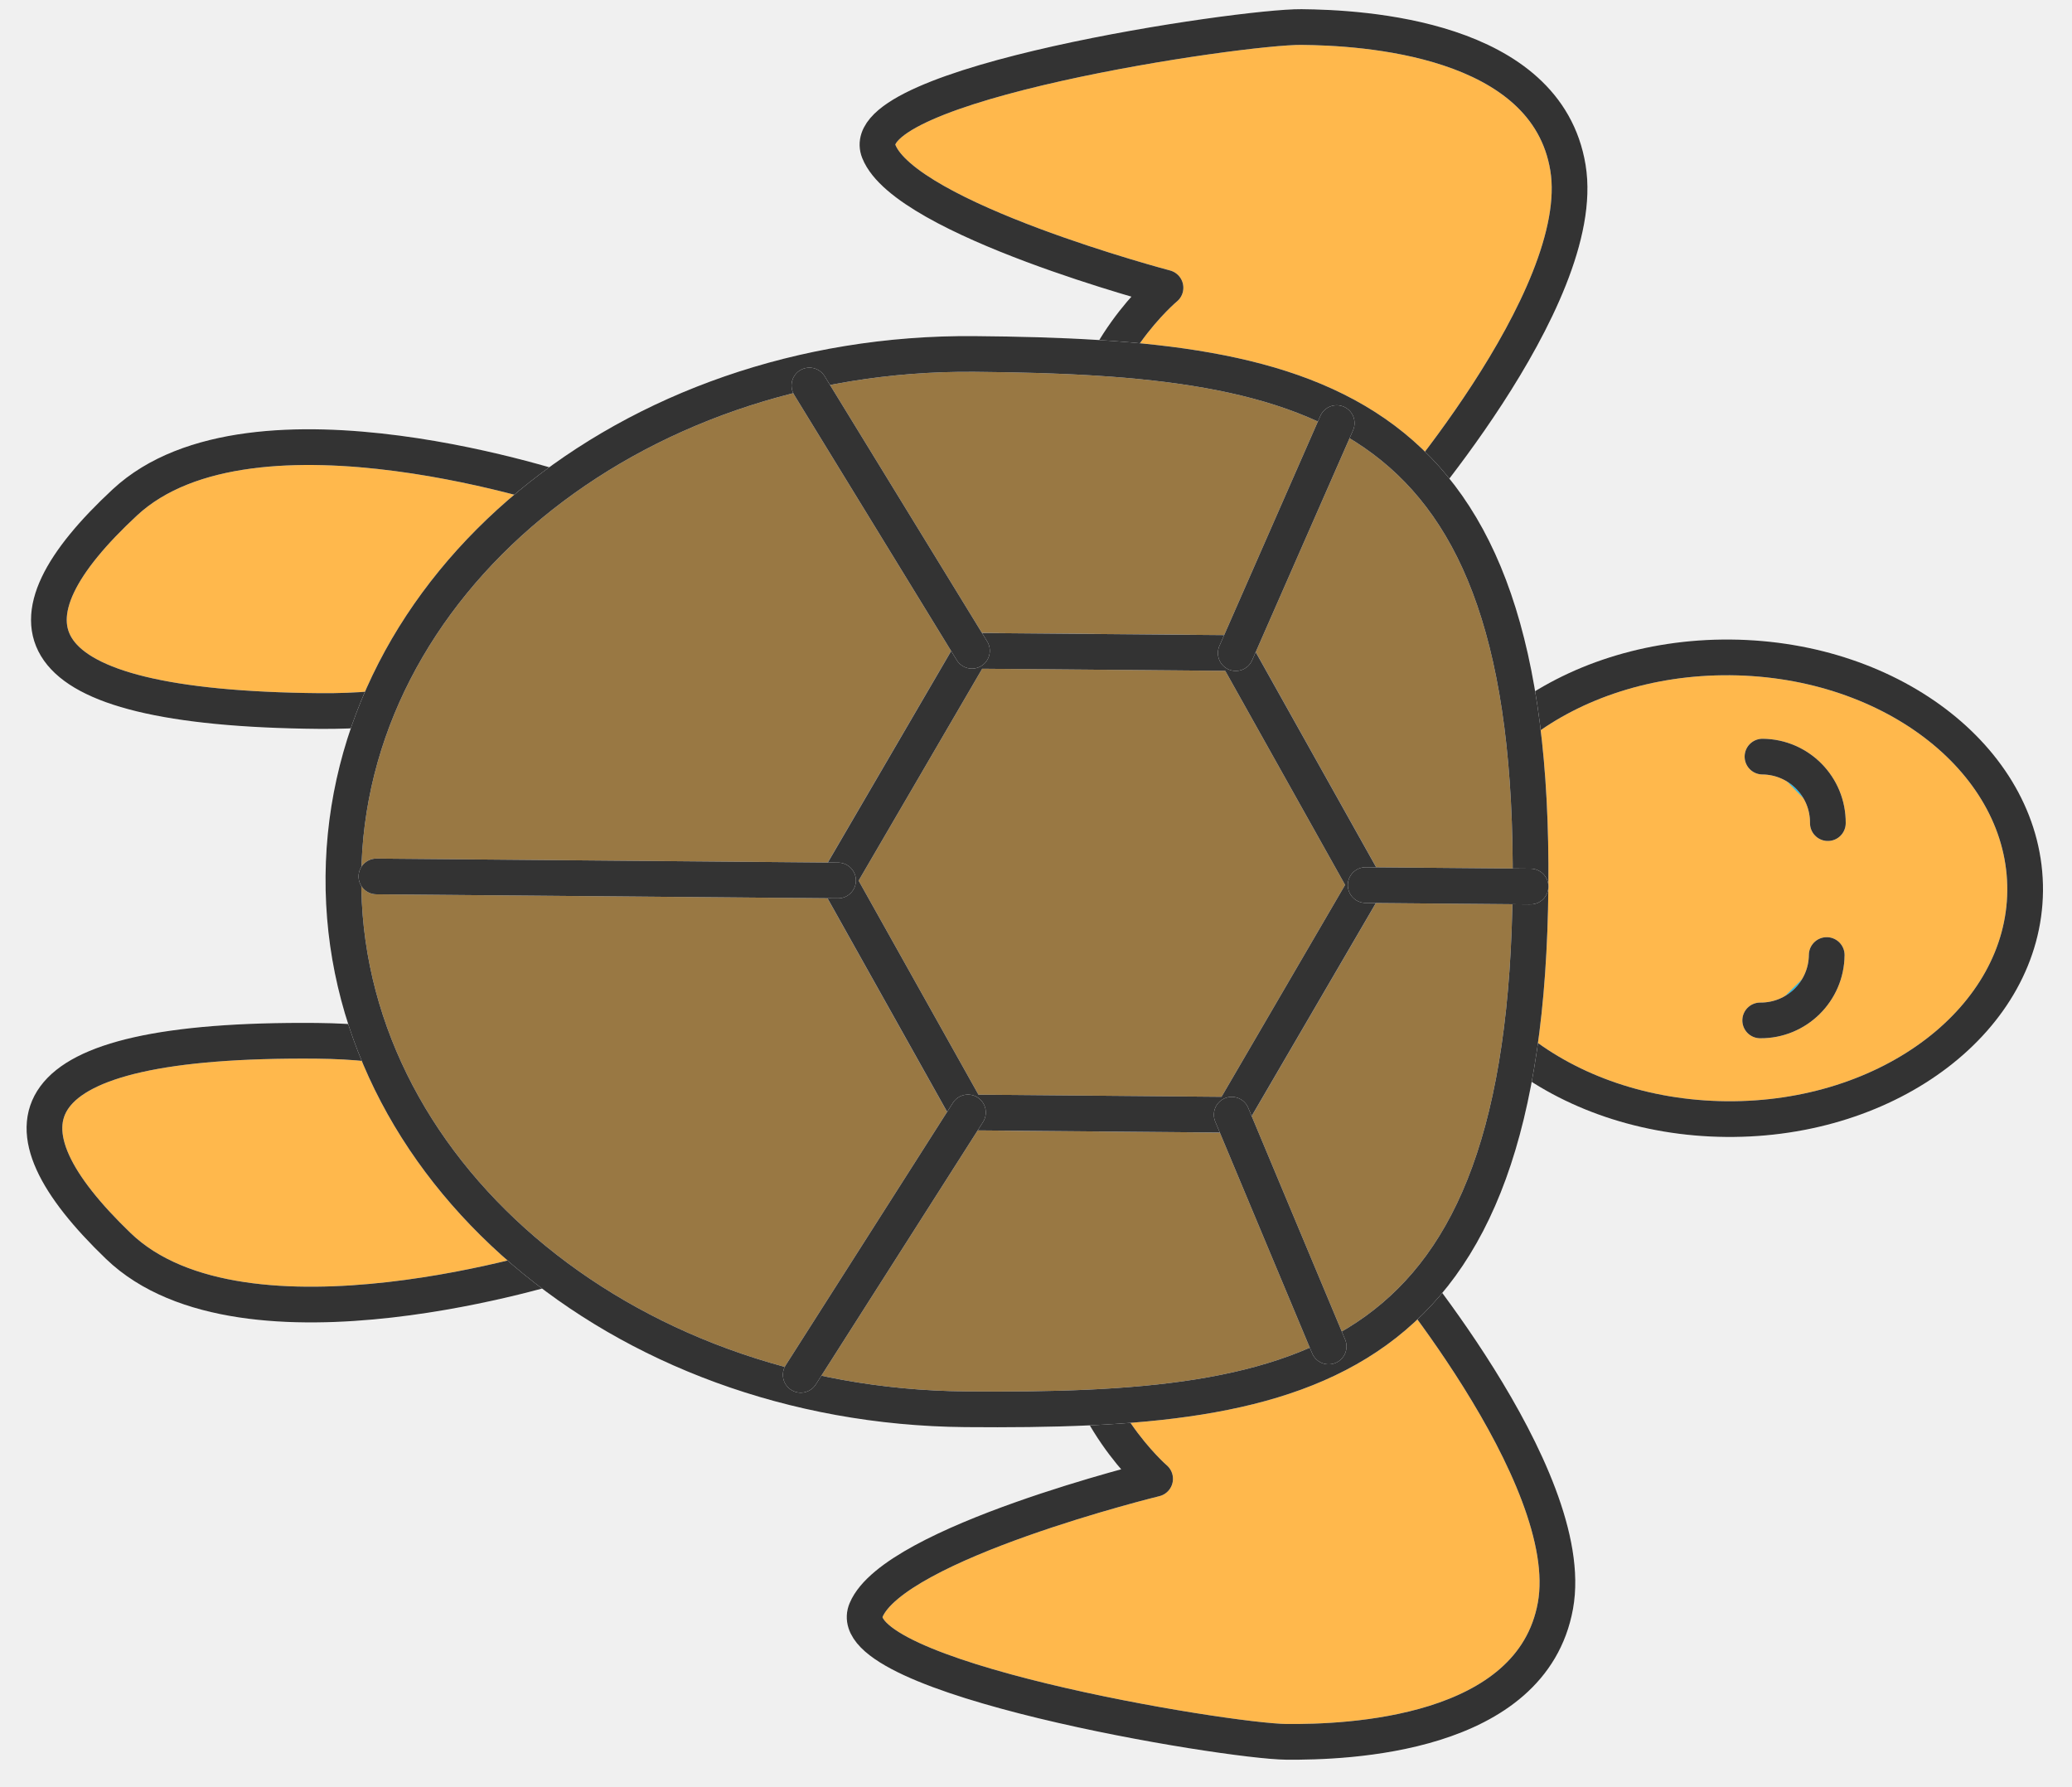
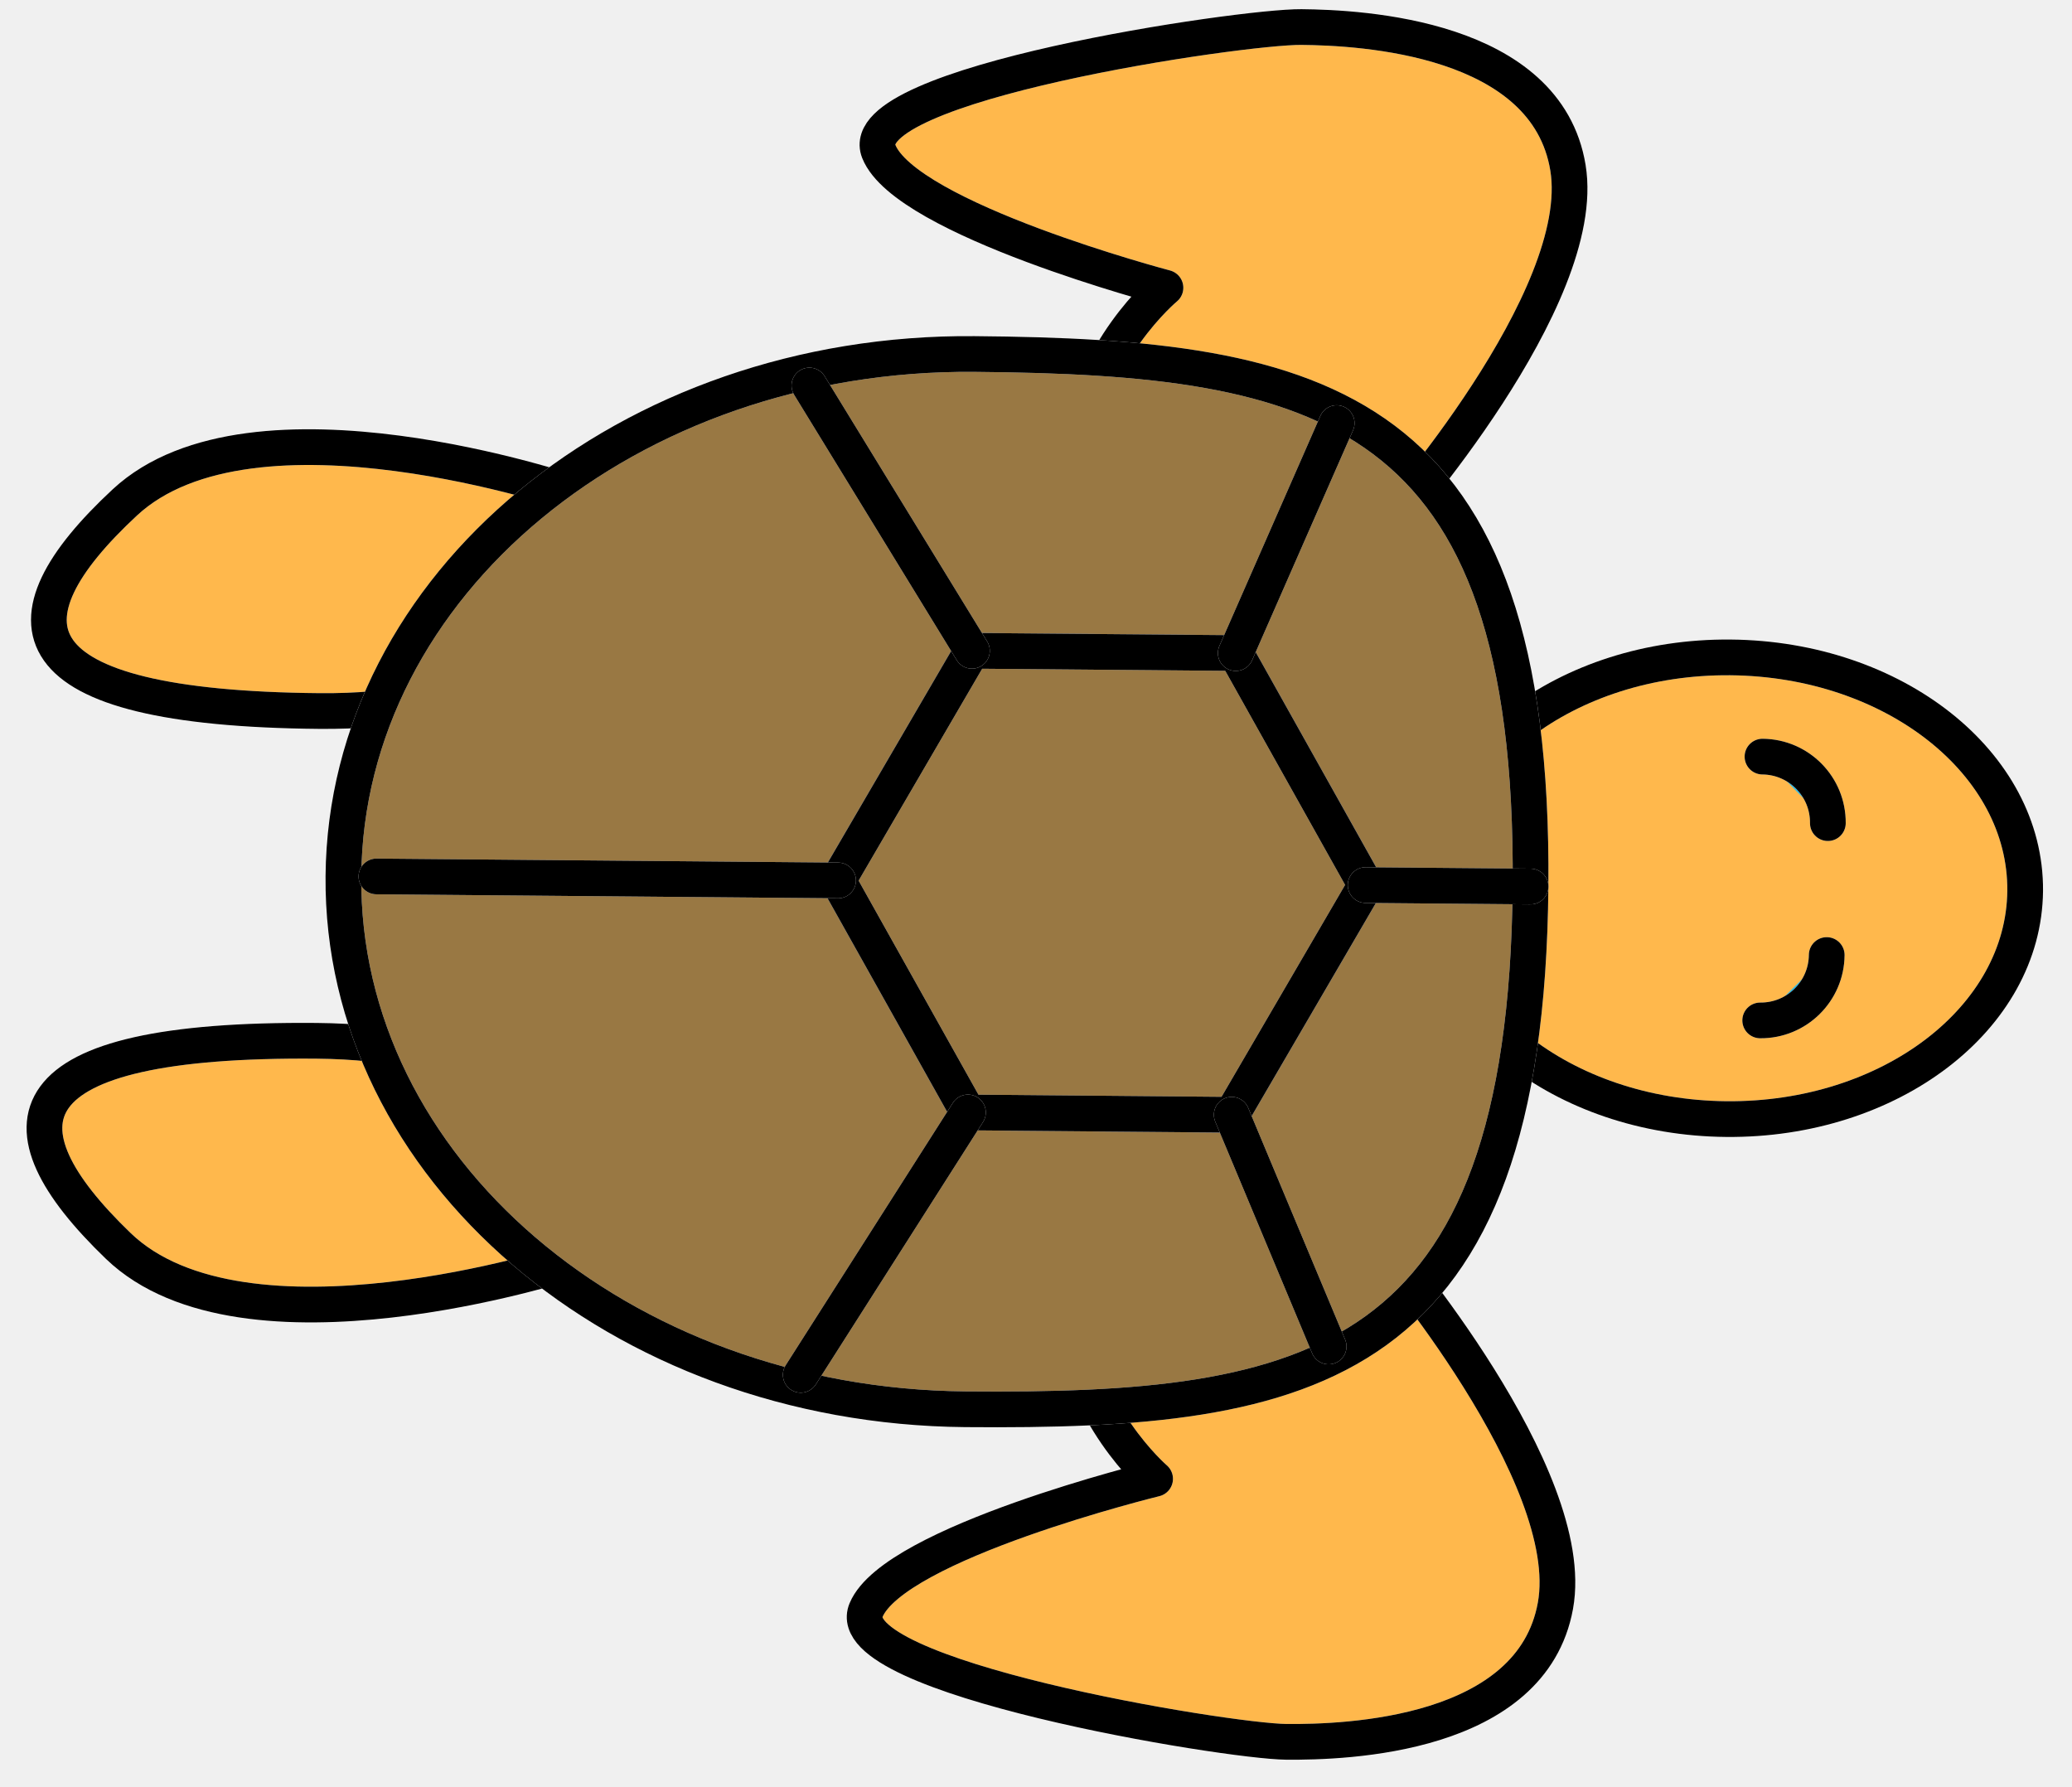
<svg xmlns="http://www.w3.org/2000/svg" width="58" height="50" viewBox="0 0 58 50" fill="none">
-   <path d="M40.074 24.79C40.043 28.358 43.737 31.284 48.325 31.324C52.913 31.364 56.657 28.503 56.688 24.935C56.72 21.366 53.026 18.441 48.438 18.401C43.849 18.361 40.105 21.221 40.074 24.79Z" fill="#FFB84C" />
-   <path d="M40.074 24.79C40.043 28.358 43.737 31.284 48.325 31.324C52.913 31.364 56.657 28.503 56.688 24.935C56.72 21.366 53.026 18.441 48.438 18.401C43.849 18.361 40.105 21.221 40.074 24.79Z" stroke="white" stroke-miterlimit="10" stroke-linecap="round" stroke-linejoin="round" />
-   <path d="M40.074 24.79C40.043 28.358 43.737 31.284 48.325 31.324C52.913 31.364 56.657 28.503 56.688 24.935C56.72 21.366 53.026 18.441 48.438 18.401C43.849 18.361 40.105 21.221 40.074 24.79Z" stroke="#333333" stroke-miterlimit="10" stroke-linecap="round" stroke-linejoin="round" />
-   <path fill-rule="evenodd" clip-rule="evenodd" d="M16.056 13.812C16.056 13.812 7.077 10.734 3.494 14.063C-0.09 17.392 0.314 19.827 8.948 19.902C17.581 19.978 16.056 13.812 16.056 13.812Z" fill="#FFB84C" />
-   <path fill-rule="evenodd" clip-rule="evenodd" d="M16.056 13.812C16.056 13.812 7.077 10.734 3.494 14.063C-0.09 17.392 0.314 19.827 8.948 19.902C17.581 19.978 16.056 13.812 16.056 13.812Z" stroke="white" stroke-miterlimit="10" stroke-linecap="round" stroke-linejoin="round" />
-   <path fill-rule="evenodd" clip-rule="evenodd" d="M16.056 13.812C16.056 13.812 7.077 10.734 3.494 14.063C-0.09 17.392 0.314 19.827 8.948 19.902C17.581 19.978 16.056 13.812 16.056 13.812Z" stroke="#333333" stroke-miterlimit="10" stroke-linecap="round" stroke-linejoin="round" />
-   <path fill-rule="evenodd" clip-rule="evenodd" d="M15.868 35.346C15.868 35.346 6.837 38.267 3.312 34.876C-0.213 31.485 0.234 29.057 8.867 29.133C17.5 29.208 15.868 35.346 15.868 35.346Z" fill="#FFB84C" />
-   <path fill-rule="evenodd" clip-rule="evenodd" d="M15.868 35.346C15.868 35.346 6.837 38.267 3.312 34.876C-0.213 31.485 0.234 29.057 8.867 29.133C17.5 29.208 15.868 35.346 15.868 35.346Z" stroke="white" stroke-miterlimit="10" stroke-linecap="round" stroke-linejoin="round" />
-   <path fill-rule="evenodd" clip-rule="evenodd" d="M15.868 35.346C15.868 35.346 6.837 38.267 3.312 34.876C-0.213 31.485 0.234 29.057 8.867 29.133C17.5 29.208 15.868 35.346 15.868 35.346Z" stroke="#333333" stroke-miterlimit="10" stroke-linecap="round" stroke-linejoin="round" />
-   <path fill-rule="evenodd" clip-rule="evenodd" d="M38.926 14.625C38.926 14.625 44.491 8.361 43.891 4.697C43.292 1.033 38.112 0.772 36.426 0.757C34.739 0.742 23.843 2.341 24.6 4.239C25.356 6.138 32.625 8.054 32.625 8.054C32.625 8.054 30.467 9.843 30.221 12.642" fill="#FFB84C" />
-   <path d="M38.926 14.625C38.926 14.625 44.491 8.361 43.891 4.697C43.292 1.033 38.112 0.772 36.426 0.757C34.739 0.742 23.843 2.341 24.6 4.239C25.356 6.138 32.625 8.054 32.625 8.054C32.625 8.054 30.467 9.843 30.221 12.642" stroke="white" stroke-miterlimit="10" stroke-linecap="round" stroke-linejoin="round" />
-   <path d="M38.926 14.625C38.926 14.625 44.491 8.361 43.891 4.697C43.292 1.033 38.112 0.772 36.426 0.757C34.739 0.742 23.843 2.341 24.6 4.239C25.356 6.138 32.625 8.054 32.625 8.054C32.625 8.054 30.467 9.843 30.221 12.642" stroke="#333333" stroke-miterlimit="10" stroke-linecap="round" stroke-linejoin="round" />
-   <path fill-rule="evenodd" clip-rule="evenodd" d="M38.749 34.932C38.749 34.932 44.203 41.293 43.54 44.946C42.877 48.599 37.693 48.77 36.007 48.755C34.321 48.74 23.454 46.951 24.244 45.066C25.033 43.18 32.334 41.393 32.334 41.393C32.334 41.393 30.207 39.566 30.011 36.763" fill="#FFB84C" />
-   <path d="M38.749 34.932C38.749 34.932 44.203 41.293 43.54 44.946C42.877 48.599 37.693 48.77 36.007 48.755C34.321 48.74 23.454 46.951 24.244 45.066C25.033 43.18 32.334 41.393 32.334 41.393C32.334 41.393 30.207 39.566 30.011 36.763" stroke="white" stroke-miterlimit="10" stroke-linecap="round" stroke-linejoin="round" />
-   <path d="M38.749 34.932C38.749 34.932 44.203 41.293 43.54 44.946C42.877 48.599 37.693 48.77 36.007 48.755C34.321 48.74 23.454 46.951 24.244 45.066C25.033 43.18 32.334 41.393 32.334 41.393C32.334 41.393 30.207 39.566 30.011 36.763" stroke="#333333" stroke-miterlimit="10" stroke-linecap="round" stroke-linejoin="round" />
-   <path fill-rule="evenodd" clip-rule="evenodd" d="M9.613 24.524C9.542 32.681 17.336 39.361 27.022 39.446C36.708 39.53 42.724 38.365 42.843 24.814C42.961 11.263 36.966 9.993 27.28 9.908C17.594 9.824 9.685 16.367 9.613 24.524Z" fill="#997843" />
-   <path fill-rule="evenodd" clip-rule="evenodd" d="M9.613 24.524C9.542 32.681 17.336 39.361 27.022 39.446C36.708 39.53 42.724 38.365 42.843 24.814C42.961 11.263 36.966 9.993 27.28 9.908C17.594 9.824 9.685 16.367 9.613 24.524Z" stroke="white" stroke-miterlimit="10" stroke-linecap="round" stroke-linejoin="round" />
-   <path fill-rule="evenodd" clip-rule="evenodd" d="M9.613 24.524C9.542 32.681 17.336 39.361 27.022 39.446C36.708 39.53 42.724 38.365 42.843 24.814C42.961 11.263 36.966 9.993 27.28 9.908C17.594 9.824 9.685 16.367 9.613 24.524Z" stroke="#333333" stroke-miterlimit="10" stroke-linecap="round" stroke-linejoin="round" />
-   <path fill-rule="evenodd" clip-rule="evenodd" d="M38.228 24.774L34.479 31.203L27.095 31.138L23.459 24.645L27.208 18.216L34.592 18.28L38.228 24.774Z" fill="#26BBEC" />
-   <path fill-rule="evenodd" clip-rule="evenodd" d="M38.228 24.774L34.479 31.203L27.095 31.138L23.459 24.645L27.208 18.216L34.592 18.28L38.228 24.774Z" stroke="white" stroke-miterlimit="10" stroke-linecap="round" stroke-linejoin="round" />
-   <path fill-rule="evenodd" clip-rule="evenodd" d="M38.228 24.774L34.479 31.203L27.095 31.138L23.459 24.645L27.208 18.216L34.592 18.28L38.228 24.774Z" stroke="#333333" stroke-miterlimit="10" stroke-linecap="round" stroke-linejoin="round" />
-   <path d="M38.228 24.774L34.479 31.203L27.095 31.138L23.459 24.645L27.208 18.216L34.592 18.28L38.228 24.774Z" fill="#997843" />
-   <path d="M38.228 24.774L34.479 31.203L27.095 31.138L23.459 24.645L27.208 18.216L34.592 18.28L38.228 24.774Z" stroke="white" stroke-miterlimit="10" stroke-linecap="round" stroke-linejoin="round" />
-   <path d="M38.228 24.774L34.479 31.203L27.095 31.138L23.459 24.645L27.208 18.216L34.592 18.28L38.228 24.774Z" stroke="#333333" stroke-miterlimit="10" stroke-linecap="round" stroke-linejoin="round" />
-   <path d="M51.166 23.04C51.175 22.02 50.356 21.187 49.336 21.178L51.166 23.04Z" fill="#26BBEC" />
-   <path d="M51.166 23.04C51.175 22.02 50.356 21.187 49.336 21.178" stroke="white" stroke-miterlimit="10" stroke-linecap="round" stroke-linejoin="round" />
-   <path d="M51.166 23.04C51.175 22.02 50.356 21.187 49.336 21.178" stroke="#333333" stroke-miterlimit="10" stroke-linecap="round" stroke-linejoin="round" />
-   <path d="M51.134 26.732C51.125 27.752 50.291 28.571 49.272 28.562L51.134 26.732Z" fill="#26BBEC" />
-   <path d="M51.134 26.732C51.125 27.752 50.291 28.571 49.272 28.562" stroke="white" stroke-miterlimit="10" stroke-linecap="round" stroke-linejoin="round" />
-   <path d="M51.134 26.732C51.125 27.752 50.291 28.571 49.272 28.562" stroke="#333333" stroke-miterlimit="10" stroke-linecap="round" stroke-linejoin="round" />
-   <path d="M23.459 24.645L10.537 24.532" stroke="white" stroke-miterlimit="10" stroke-linecap="round" stroke-linejoin="round" />
-   <path d="M23.459 24.645L10.537 24.532" stroke="#333333" stroke-miterlimit="10" stroke-linecap="round" stroke-linejoin="round" />
-   <path d="M38.228 24.774L42.843 24.814" stroke="white" stroke-miterlimit="10" stroke-linecap="round" stroke-linejoin="round" />
-   <path d="M38.228 24.774L42.843 24.814" stroke="#333333" stroke-miterlimit="10" stroke-linecap="round" stroke-linejoin="round" />
-   <path d="M34.592 18.28L37.417 11.843" stroke="white" stroke-miterlimit="10" stroke-linecap="round" stroke-linejoin="round" />
-   <path d="M34.592 18.28L37.417 11.843" stroke="#333333" stroke-miterlimit="10" stroke-linecap="round" stroke-linejoin="round" />
-   <path d="M27.207 18.215L22.657 10.791" stroke="white" stroke-miterlimit="10" stroke-linecap="round" stroke-linejoin="round" />
-   <path d="M27.207 18.215L22.657 10.791" stroke="#333333" stroke-miterlimit="10" stroke-linecap="round" stroke-linejoin="round" />
-   <path d="M34.479 31.202L37.192 37.688" stroke="white" stroke-miterlimit="10" stroke-linecap="round" stroke-linejoin="round" />
-   <path d="M34.479 31.202L37.192 37.688" stroke="#333333" stroke-miterlimit="10" stroke-linecap="round" stroke-linejoin="round" />
-   <path d="M27.095 31.138L22.415 38.482" stroke="white" stroke-miterlimit="10" stroke-linecap="round" stroke-linejoin="round" />
-   <path d="M27.095 31.138L22.415 38.482" stroke="#333333" stroke-miterlimit="10" stroke-linecap="round" stroke-linejoin="round" />
+   <g clip-path="url(#clip0_98_3)">
+     <path d="M40.074 24.79C40.043 28.359 43.737 31.284 48.325 31.324C52.913 31.364 56.657 28.504 56.689 24.935C56.72 21.367 53.026 18.441 48.438 18.401C43.85 18.361 40.105 21.222 40.074 24.79Z" fill="#FFB84C" />
+     <path d="M40.074 24.79C40.043 28.359 43.737 31.284 48.325 31.324C52.913 31.364 56.657 28.504 56.689 24.935C56.72 21.367 53.026 18.441 48.438 18.401C43.85 18.361 40.105 21.222 40.074 24.79Z" stroke="white" stroke-miterlimit="10" stroke-linecap="round" stroke-linejoin="round" />
+     <path d="M40.074 24.79C40.043 28.359 43.737 31.284 48.325 31.324C52.913 31.364 56.657 28.504 56.689 24.935C56.72 21.367 53.026 18.441 48.438 18.401C43.85 18.361 40.105 21.222 40.074 24.79Z" stroke="black" stroke-miterlimit="10" stroke-linecap="round" stroke-linejoin="round" />
+     <path fill-rule="evenodd" clip-rule="evenodd" d="M16.055 13.812C16.055 13.812 7.077 10.734 3.494 14.063C-0.09 17.393 0.314 19.827 8.947 19.902C17.581 19.978 16.055 13.812 16.055 13.812Z" fill="#FFB84C" />
+     <path fill-rule="evenodd" clip-rule="evenodd" d="M16.055 13.812C16.055 13.812 7.077 10.734 3.494 14.063C-0.09 17.393 0.314 19.827 8.947 19.902C17.581 19.978 16.055 13.812 16.055 13.812Z" stroke="white" stroke-miterlimit="10" stroke-linecap="round" stroke-linejoin="round" />
+     <path fill-rule="evenodd" clip-rule="evenodd" d="M16.055 13.812C16.055 13.812 7.077 10.734 3.494 14.063C-0.09 17.393 0.314 19.827 8.947 19.902C17.581 19.978 16.055 13.812 16.055 13.812Z" stroke="black" stroke-miterlimit="10" stroke-linecap="round" stroke-linejoin="round" />
+     <path fill-rule="evenodd" clip-rule="evenodd" d="M15.868 35.346C15.868 35.346 6.837 38.267 3.312 34.876C-0.213 31.484 0.234 29.057 8.867 29.133C17.5 29.208 15.868 35.346 15.868 35.346Z" fill="#FFB84C" />
+     <path fill-rule="evenodd" clip-rule="evenodd" d="M15.868 35.346C15.868 35.346 6.837 38.267 3.312 34.876C-0.213 31.484 0.234 29.057 8.867 29.133C17.5 29.208 15.868 35.346 15.868 35.346Z" stroke="white" stroke-miterlimit="10" stroke-linecap="round" stroke-linejoin="round" />
+     <path fill-rule="evenodd" clip-rule="evenodd" d="M15.868 35.346C15.868 35.346 6.837 38.267 3.312 34.876C-0.213 31.484 0.234 29.057 8.867 29.133C17.5 29.208 15.868 35.346 15.868 35.346Z" stroke="black" stroke-miterlimit="10" stroke-linecap="round" stroke-linejoin="round" />
+     <path fill-rule="evenodd" clip-rule="evenodd" d="M38.926 14.626C38.926 14.626 44.491 8.361 43.891 4.697C43.291 1.033 38.112 0.772 36.426 0.757C34.739 0.742 23.843 2.341 24.6 4.24C25.356 6.138 32.624 8.054 32.624 8.054C32.624 8.054 30.467 9.844 30.221 12.642" fill="#FFB84C" />
+     <path d="M38.926 14.626C38.926 14.626 44.491 8.361 43.891 4.697C43.291 1.033 38.112 0.772 36.426 0.757C34.739 0.742 23.843 2.341 24.6 4.24C25.356 6.138 32.624 8.054 32.624 8.054C32.624 8.054 30.467 9.844 30.221 12.642" stroke="white" stroke-miterlimit="10" stroke-linecap="round" stroke-linejoin="round" />
+     <path d="M38.926 14.626C38.926 14.626 44.491 8.361 43.891 4.697C43.291 1.033 38.112 0.772 36.426 0.757C34.739 0.742 23.843 2.341 24.6 4.24C25.356 6.138 32.624 8.054 32.624 8.054C32.624 8.054 30.467 9.844 30.221 12.642" stroke="black" stroke-miterlimit="10" stroke-linecap="round" stroke-linejoin="round" />
+     <path fill-rule="evenodd" clip-rule="evenodd" d="M38.749 34.932C38.749 34.932 44.203 41.293 43.54 44.946C42.877 48.599 37.694 48.77 36.007 48.755C34.321 48.74 23.454 46.951 24.244 45.066C25.033 43.18 32.334 41.393 32.334 41.393C32.334 41.393 30.208 39.566 30.011 36.763" fill="#FFB84C" />
+     <path d="M38.749 34.932C38.749 34.932 44.203 41.293 43.54 44.946C42.877 48.599 37.694 48.77 36.007 48.755C34.321 48.74 23.454 46.951 24.244 45.066C25.033 43.18 32.334 41.393 32.334 41.393C32.334 41.393 30.208 39.566 30.011 36.763" stroke="white" stroke-miterlimit="10" stroke-linecap="round" stroke-linejoin="round" />
+     <path d="M38.749 34.932C38.749 34.932 44.203 41.293 43.54 44.946C42.877 48.599 37.694 48.77 36.007 48.755C34.321 48.74 23.454 46.951 24.244 45.066C25.033 43.18 32.334 41.393 32.334 41.393C32.334 41.393 30.208 39.566 30.011 36.763" stroke="black" stroke-miterlimit="10" stroke-linecap="round" stroke-linejoin="round" />
+     <path fill-rule="evenodd" clip-rule="evenodd" d="M9.613 24.524C9.542 32.681 17.336 39.361 27.022 39.446C36.708 39.53 42.724 38.365 42.843 24.814C42.961 11.263 36.966 9.993 27.28 9.909C17.594 9.824 9.684 16.367 9.613 24.524Z" fill="#997843" />
+     <path fill-rule="evenodd" clip-rule="evenodd" d="M9.613 24.524C9.542 32.681 17.336 39.361 27.022 39.446C36.708 39.53 42.724 38.365 42.843 24.814C42.961 11.263 36.966 9.993 27.28 9.909C17.594 9.824 9.684 16.367 9.613 24.524Z" stroke="white" stroke-miterlimit="10" stroke-linecap="round" stroke-linejoin="round" />
+     <path fill-rule="evenodd" clip-rule="evenodd" d="M9.613 24.524C9.542 32.681 17.336 39.361 27.022 39.446C36.708 39.53 42.724 38.365 42.843 24.814C42.961 11.263 36.966 9.993 27.28 9.909C17.594 9.824 9.684 16.367 9.613 24.524Z" stroke="black" stroke-miterlimit="10" stroke-linecap="round" stroke-linejoin="round" />
+     <path fill-rule="evenodd" clip-rule="evenodd" d="M38.228 24.774L34.479 31.203L27.095 31.138L23.459 24.645L27.208 18.216L34.592 18.28L38.228 24.774Z" fill="#26BBEC" />
+     <path fill-rule="evenodd" clip-rule="evenodd" d="M38.228 24.774L34.479 31.203L27.095 31.138L23.459 24.645L27.208 18.216L34.592 18.28L38.228 24.774Z" stroke="white" stroke-miterlimit="10" stroke-linecap="round" stroke-linejoin="round" />
+     <path fill-rule="evenodd" clip-rule="evenodd" d="M38.228 24.774L34.479 31.203L27.095 31.138L23.459 24.645L27.208 18.216L34.592 18.28L38.228 24.774Z" stroke="black" stroke-miterlimit="10" stroke-linecap="round" stroke-linejoin="round" />
+     <path d="M38.228 24.774L34.479 31.203L27.095 31.138L23.459 24.645L27.208 18.216L34.592 18.28L38.228 24.774Z" fill="#997843" />
+     <path d="M38.228 24.774L34.479 31.203L27.095 31.138L23.459 24.645L27.208 18.216L34.592 18.28L38.228 24.774Z" stroke="white" stroke-miterlimit="10" stroke-linecap="round" stroke-linejoin="round" />
+     <path d="M38.228 24.774L34.479 31.203L27.095 31.138L23.459 24.645L27.208 18.216L34.592 18.28L38.228 24.774Z" stroke="black" stroke-miterlimit="10" stroke-linecap="round" stroke-linejoin="round" />
+     <path d="M51.166 23.04C51.175 22.02 50.356 21.187 49.336 21.178L51.166 23.04Z" fill="#26BBEC" />
+     <path d="M51.166 23.04C51.175 22.02 50.356 21.187 49.336 21.178" stroke="white" stroke-miterlimit="10" stroke-linecap="round" stroke-linejoin="round" />
+     <path d="M51.166 23.04C51.175 22.02 50.356 21.187 49.336 21.178" stroke="black" stroke-miterlimit="10" stroke-linecap="round" stroke-linejoin="round" />
+     <path d="M51.134 26.732C51.125 27.752 50.291 28.571 49.272 28.562L51.134 26.732Z" fill="#26BBEC" />
+     <path d="M51.134 26.732C51.125 27.752 50.291 28.571 49.272 28.562" stroke="white" stroke-miterlimit="10" stroke-linecap="round" stroke-linejoin="round" />
+     <path d="M51.134 26.732C51.125 27.752 50.291 28.571 49.272 28.562" stroke="black" stroke-miterlimit="10" stroke-linecap="round" stroke-linejoin="round" />
+     <path d="M23.46 24.644L10.537 24.532" stroke="white" stroke-miterlimit="10" stroke-linecap="round" stroke-linejoin="round" />
+     <path d="M23.46 24.644L10.537 24.532" stroke="black" stroke-miterlimit="10" stroke-linecap="round" stroke-linejoin="round" />
+     <path d="M38.227 24.774L42.843 24.814" stroke="white" stroke-miterlimit="10" stroke-linecap="round" stroke-linejoin="round" />
+     <path d="M38.227 24.774L42.843 24.814" stroke="black" stroke-miterlimit="10" stroke-linecap="round" stroke-linejoin="round" />
+     <path d="M34.592 18.28L37.417 11.843" stroke="white" stroke-miterlimit="10" stroke-linecap="round" stroke-linejoin="round" />
+     <path d="M34.592 18.28L37.417 11.843" stroke="black" stroke-miterlimit="10" stroke-linecap="round" stroke-linejoin="round" />
+     <path d="M27.207 18.216L22.657 10.791" stroke="white" stroke-miterlimit="10" stroke-linecap="round" stroke-linejoin="round" />
+     <path d="M27.207 18.216L22.657 10.791" stroke="black" stroke-miterlimit="10" stroke-linecap="round" stroke-linejoin="round" />
+     <path d="M34.479 31.203L37.192 37.688" stroke="white" stroke-miterlimit="10" stroke-linecap="round" stroke-linejoin="round" />
+     <path d="M34.479 31.203L37.192 37.688" stroke="black" stroke-miterlimit="10" stroke-linecap="round" stroke-linejoin="round" />
+     <path d="M27.095 31.138L22.415 38.482" stroke="white" stroke-miterlimit="10" stroke-linecap="round" stroke-linejoin="round" />
+     <path d="M27.095 31.138L22.415 38.482" stroke="black" stroke-miterlimit="10" stroke-linecap="round" stroke-linejoin="round" />
+   </g>
+   <defs>
+     <clipPath id="clip0_98_3">
+       <rect width="58" height="50" fill="white" />
+     </clipPath>
+   </defs>
</svg>
